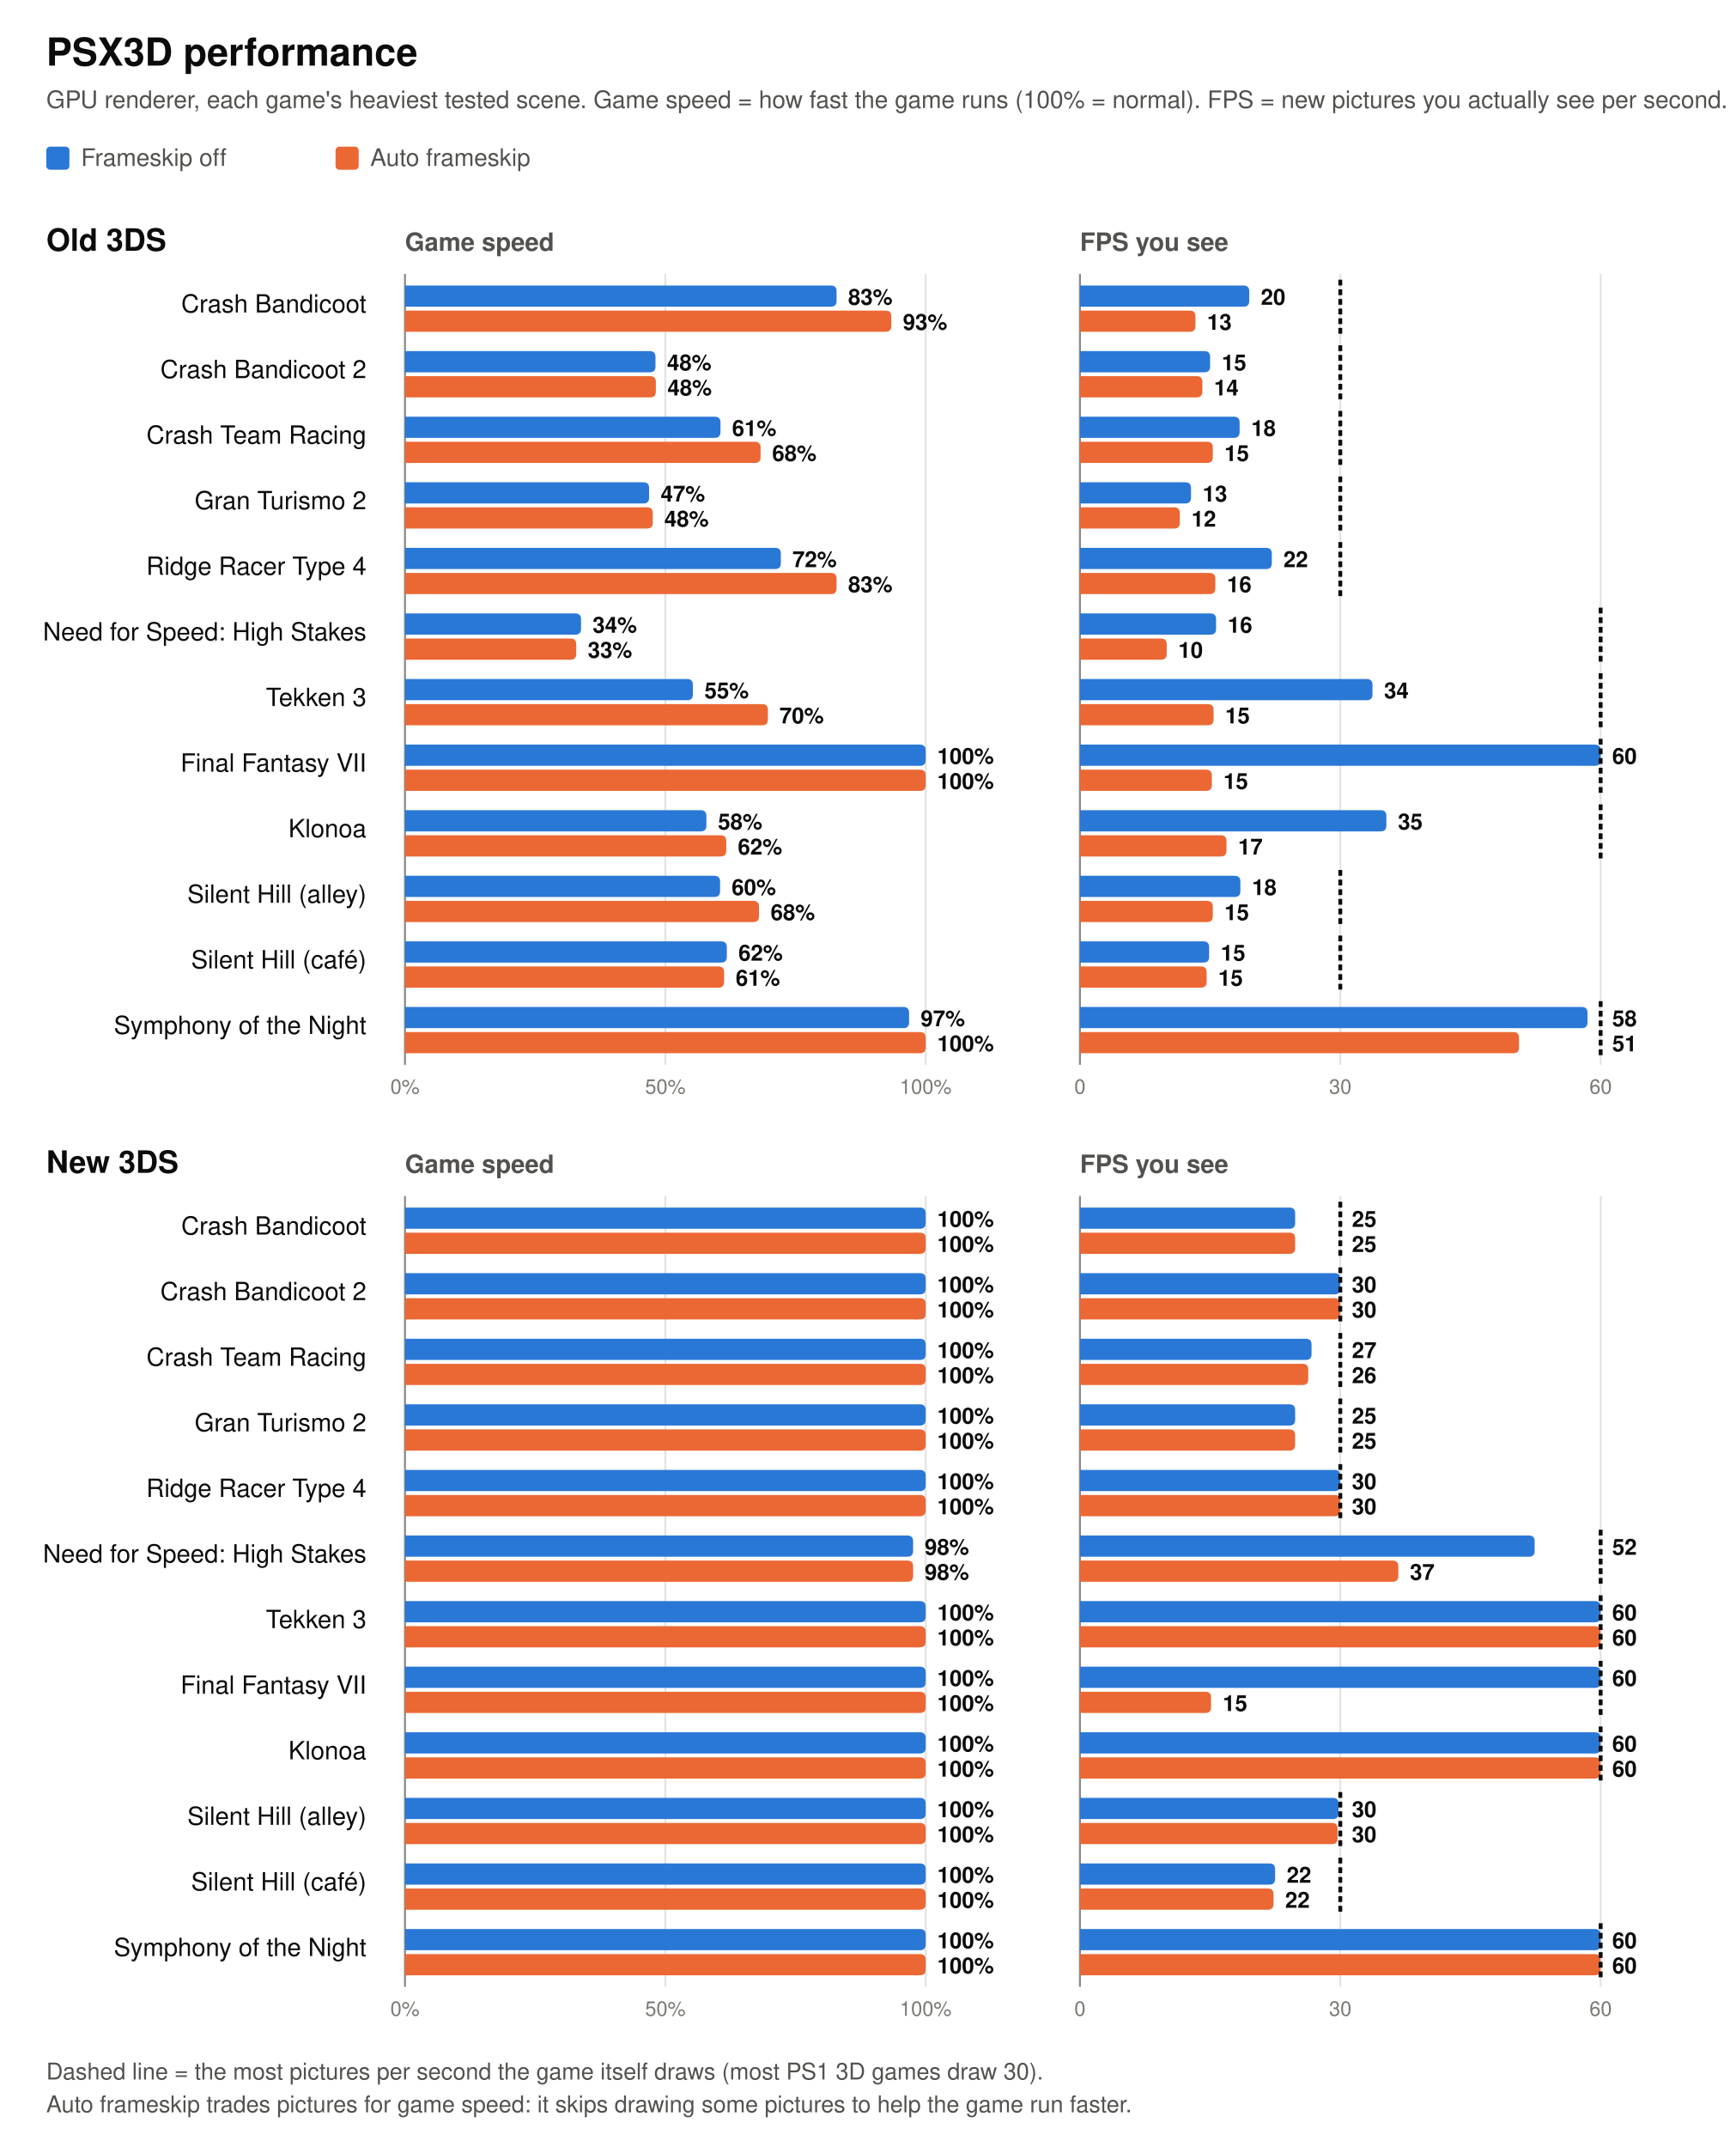
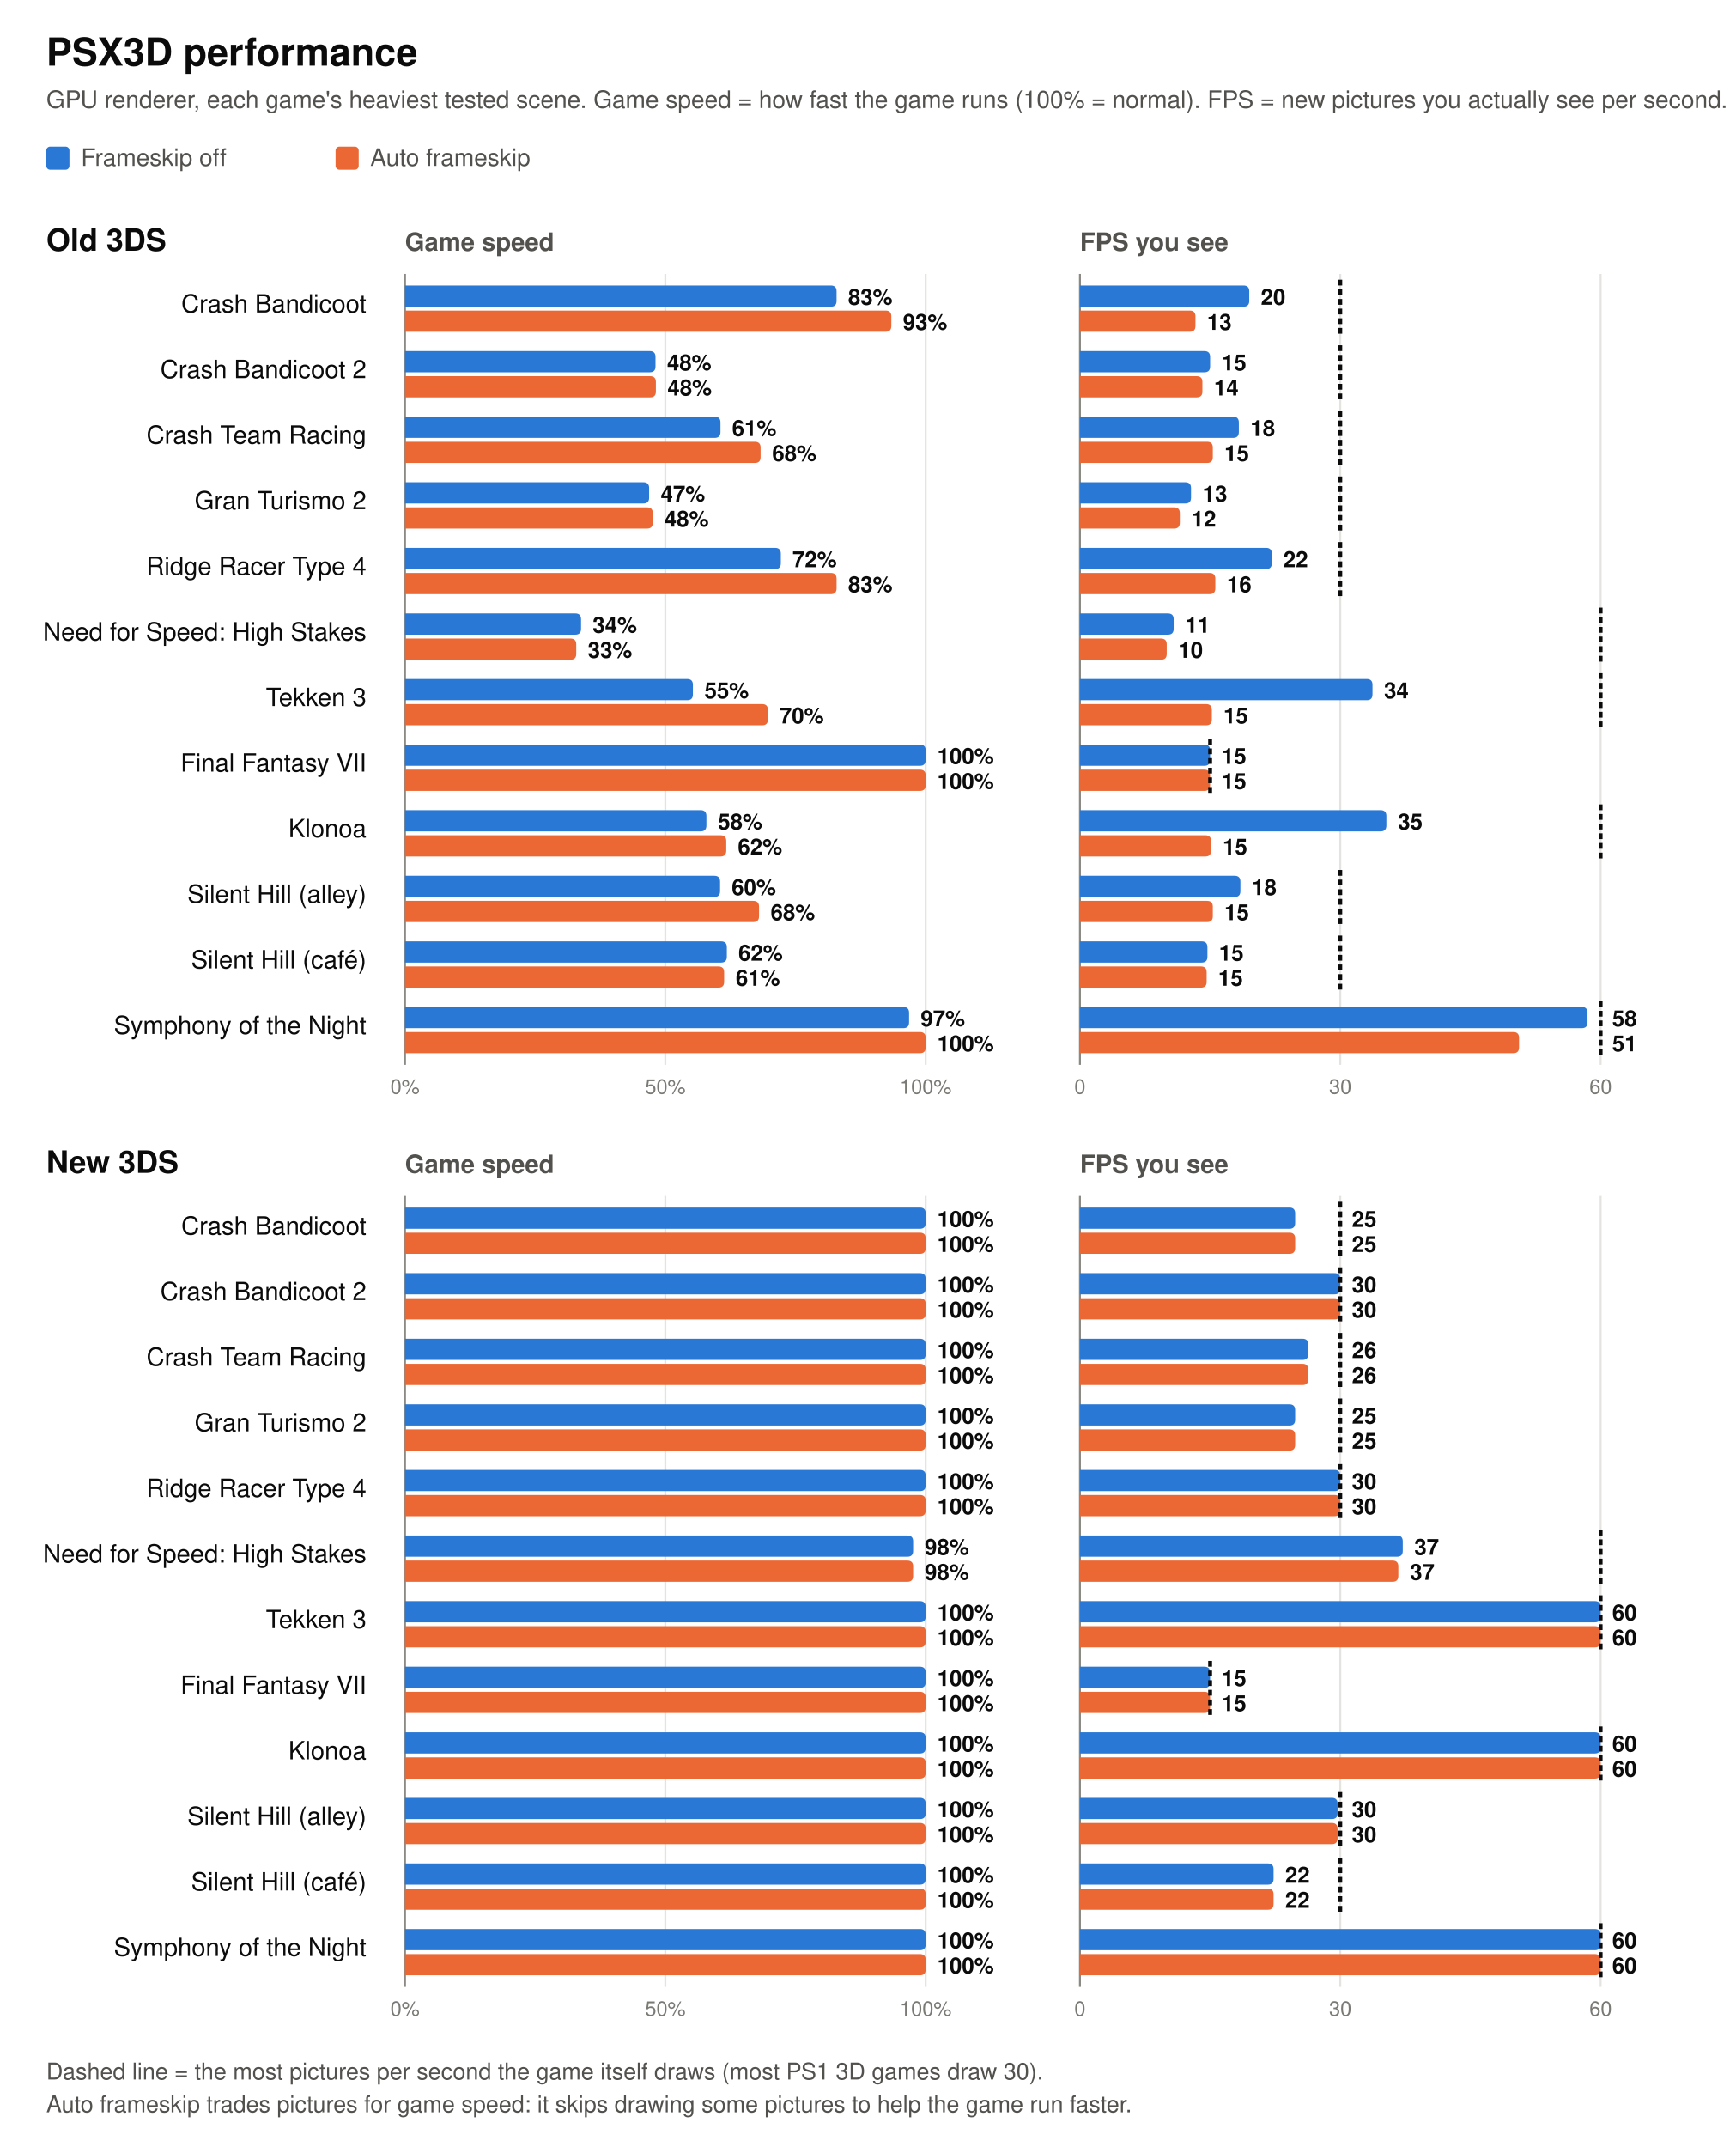
<svg xmlns="http://www.w3.org/2000/svg" width="900" height="1113" viewBox="0 0 900 1113" font-family="-apple-system,BlinkMacSystemFont,'Segoe UI',Helvetica,Arial,sans-serif" role="img" aria-label="PSX3D performance">
  <line x1="830.0" y1="620" x2="830.0" y2="1030" stroke="#e4e3df" />
  <line x1="695.0" y1="620" x2="695.0" y2="1030" stroke="#e4e3df" />
  <line x1="560.0" y1="620" x2="560.0" y2="1030" stroke="#8a8984" />
  <line x1="480.0" y1="620" x2="480.0" y2="1030" stroke="#e4e3df" />
  <line x1="345.0" y1="620" x2="345.0" y2="1030" stroke="#e4e3df" />
  <line x1="210.0" y1="620" x2="210.0" y2="1030" stroke="#8a8984" />
  <line x1="830.0" y1="142" x2="830.0" y2="552" stroke="#e4e3df" />
  <line x1="695.0" y1="142" x2="695.0" y2="552" stroke="#e4e3df" />
  <line x1="560.0" y1="142" x2="560.0" y2="552" stroke="#8a8984" />
  <line x1="480.0" y1="142" x2="480.0" y2="552" stroke="#e4e3df" />
  <line x1="345.0" y1="142" x2="345.0" y2="552" stroke="#e4e3df" />
  <line x1="210.0" y1="142" x2="210.0" y2="552" stroke="#8a8984" />
  <text x="24.0" y="34.0" font-size="20" fill="#0b0b0b" text-anchor="start" font-weight="600">PSX3D performance</text>
  <text x="24.0" y="56.0" font-size="12.5" fill="#52514e" text-anchor="start" font-weight="normal">GPU renderer, each game's heaviest tested scene. Game speed = how fast the game runs (100% = normal). FPS = new pictures you actually see per second.</text>
  <rect x="24" y="76" width="12" height="12" rx="2" fill="#2a78d6" />
  <text x="42.0" y="86.0" font-size="12.5" fill="#52514e" text-anchor="start" font-weight="normal">Frameskip off</text>
  <rect x="174" y="76" width="12" height="12" rx="2" fill="#eb6834" />
  <text x="192.0" y="86.0" font-size="12.5" fill="#52514e" text-anchor="start" font-weight="normal">Auto frameskip</text>
  <text x="24.0" y="130.0" font-size="16" fill="#0b0b0b" text-anchor="start" font-weight="600">Old 3DS</text>
  <text x="210.0" y="130.0" font-size="13" fill="#52514e" text-anchor="start" font-weight="600">Game speed</text>
  <text x="560.0" y="130.0" font-size="13" fill="#52514e" text-anchor="start" font-weight="600">FPS you see</text>
  <text x="190.0" y="162.0" font-size="13" fill="#0b0b0b" text-anchor="end" font-weight="normal">Crash Bandicoot</text>
  <path d="M210.0,148.0 H430.8 Q433.8,148.0 433.8,151.0 V156.0 Q433.8,159.0 430.8,159.0 H210.0 Z" fill="#2a78d6" />
  <text x="439.8" y="158.0" font-size="11.5" fill="#0b0b0b" text-anchor="start" font-weight="600">83%</text>
  <path d="M560.0,148.0 H644.8 Q647.8,148.0 647.8,151.0 V156.0 Q647.8,159.0 644.8,159.0 H560.0 Z" fill="#2a78d6" />
  <text x="653.8" y="158.0" font-size="11.5" fill="#0b0b0b" text-anchor="start" font-weight="600">20</text>
  <path d="M210.0,161.0 H459.2 Q462.2,161.0 462.2,164.0 V169.0 Q462.2,172.0 459.2,172.0 H210.0 Z" fill="#eb6834" />
  <text x="468.2" y="171.0" font-size="11.5" fill="#0b0b0b" text-anchor="start" font-weight="600">93%</text>
  <path d="M560.0,161.0 H616.9 Q619.9,161.0 619.9,164.0 V169.0 Q619.9,172.0 616.9,172.0 H560.0 Z" fill="#eb6834" />
  <text x="625.9" y="171.0" font-size="11.5" fill="#0b0b0b" text-anchor="start" font-weight="600">13</text>
  <line x1="695.0" y1="145" x2="695.0" y2="173" stroke="#0b0b0b" stroke-width="2" stroke-dasharray="3 2" />
  <text x="190.0" y="196.0" font-size="13" fill="#0b0b0b" text-anchor="end" font-weight="normal">Crash Bandicoot 2</text>
  <path d="M210.0,182.0 H336.9 Q339.9,182.0 339.9,185.0 V190.0 Q339.9,193.0 336.9,193.0 H210.0 Z" fill="#2a78d6" />
  <text x="345.9" y="192.0" font-size="11.5" fill="#0b0b0b" text-anchor="start" font-weight="600">48%</text>
  <path d="M560.0,182.0 H624.5 Q627.5,182.0 627.5,185.0 V190.0 Q627.5,193.0 624.5,193.0 H560.0 Z" fill="#2a78d6" />
  <text x="633.5" y="192.0" font-size="11.5" fill="#0b0b0b" text-anchor="start" font-weight="600">15</text>
  <path d="M210.0,195.0 H337.1 Q340.1,195.0 340.1,198.0 V203.0 Q340.1,206.0 337.1,206.0 H210.0 Z" fill="#eb6834" />
  <text x="346.1" y="205.0" font-size="11.5" fill="#0b0b0b" text-anchor="start" font-weight="600">48%</text>
  <path d="M560.0,195.0 H620.5 Q623.5,195.0 623.5,198.0 V203.0 Q623.5,206.0 620.5,206.0 H560.0 Z" fill="#eb6834" />
  <text x="629.5" y="205.0" font-size="11.5" fill="#0b0b0b" text-anchor="start" font-weight="600">14</text>
  <line x1="695.0" y1="179" x2="695.0" y2="207" stroke="#0b0b0b" stroke-width="2" stroke-dasharray="3 2" />
  <text x="190.0" y="230.0" font-size="13" fill="#0b0b0b" text-anchor="end" font-weight="normal">Crash Team Racing</text>
  <path d="M210.0,216.0 H370.6 Q373.6,216.0 373.6,219.0 V224.0 Q373.6,227.0 370.6,227.0 H210.0 Z" fill="#2a78d6" />
  <text x="379.6" y="226.0" font-size="11.5" fill="#0b0b0b" text-anchor="start" font-weight="600">61%</text>
-   <path d="M560.0,216.0 H639.8 Q642.8,216.0 642.8,219.0 V224.0 Q642.8,227.0 639.8,227.0 H560.0 Z" fill="#2a78d6" />
-   <text x="648.8" y="226.0" font-size="11.5" fill="#0b0b0b" text-anchor="start" font-weight="600">18</text>
+   <path d="M560.0,216.0 H639.4 Q642.4,216.0 642.4,219.0 V224.0 Q642.4,227.0 639.4,227.0 H560.0 Z" fill="#2a78d6" />
+   <text x="648.4" y="226.0" font-size="11.5" fill="#0b0b0b" text-anchor="start" font-weight="600">18</text>
  <path d="M210.0,229.0 H391.4 Q394.4,229.0 394.4,232.0 V237.0 Q394.4,240.0 391.4,240.0 H210.0 Z" fill="#eb6834" />
  <text x="400.4" y="239.0" font-size="11.5" fill="#0b0b0b" text-anchor="start" font-weight="600">68%</text>
  <path d="M560.0,229.0 H625.9 Q628.9,229.0 628.9,232.0 V237.0 Q628.9,240.0 625.9,240.0 H560.0 Z" fill="#eb6834" />
  <text x="634.9" y="239.0" font-size="11.5" fill="#0b0b0b" text-anchor="start" font-weight="600">15</text>
  <line x1="695.0" y1="213" x2="695.0" y2="241" stroke="#0b0b0b" stroke-width="2" stroke-dasharray="3 2" />
  <text x="190.0" y="264.0" font-size="13" fill="#0b0b0b" text-anchor="end" font-weight="normal">Gran Turismo 2</text>
  <path d="M210.0,250.0 H333.6 Q336.6,250.0 336.6,253.0 V258.0 Q336.6,261.0 333.6,261.0 H210.0 Z" fill="#2a78d6" />
  <text x="342.6" y="260.0" font-size="11.5" fill="#0b0b0b" text-anchor="start" font-weight="600">47%</text>
  <path d="M560.0,250.0 H614.6 Q617.6,250.0 617.6,253.0 V258.0 Q617.6,261.0 614.6,261.0 H560.0 Z" fill="#2a78d6" />
  <text x="623.6" y="260.0" font-size="11.5" fill="#0b0b0b" text-anchor="start" font-weight="600">13</text>
  <path d="M210.0,263.0 H335.5 Q338.5,263.0 338.5,266.0 V271.0 Q338.5,274.0 335.5,274.0 H210.0 Z" fill="#eb6834" />
  <text x="344.5" y="273.0" font-size="11.5" fill="#0b0b0b" text-anchor="start" font-weight="600">48%</text>
  <path d="M560.0,263.0 H608.8 Q611.8,263.0 611.8,266.0 V271.0 Q611.8,274.0 608.8,274.0 H560.0 Z" fill="#eb6834" />
  <text x="617.8" y="273.0" font-size="11.5" fill="#0b0b0b" text-anchor="start" font-weight="600">12</text>
  <line x1="695.0" y1="247" x2="695.0" y2="275" stroke="#0b0b0b" stroke-width="2" stroke-dasharray="3 2" />
  <text x="190.0" y="298.0" font-size="13" fill="#0b0b0b" text-anchor="end" font-weight="normal">Ridge Racer Type 4</text>
  <path d="M210.0,284.0 H401.9 Q404.9,284.0 404.9,287.0 V292.0 Q404.9,295.0 401.9,295.0 H210.0 Z" fill="#2a78d6" />
  <text x="410.9" y="294.0" font-size="11.5" fill="#0b0b0b" text-anchor="start" font-weight="600">72%</text>
  <path d="M560.0,284.0 H656.5 Q659.5,284.0 659.5,287.0 V292.0 Q659.5,295.0 656.5,295.0 H560.0 Z" fill="#2a78d6" />
  <text x="665.5" y="294.0" font-size="11.5" fill="#0b0b0b" text-anchor="start" font-weight="600">22</text>
  <path d="M210.0,297.0 H430.8 Q433.8,297.0 433.8,300.0 V305.0 Q433.8,308.0 430.8,308.0 H210.0 Z" fill="#eb6834" />
  <text x="439.8" y="307.0" font-size="11.5" fill="#0b0b0b" text-anchor="start" font-weight="600">83%</text>
  <path d="M560.0,297.0 H627.2 Q630.2,297.0 630.2,300.0 V305.0 Q630.2,308.0 627.2,308.0 H560.0 Z" fill="#eb6834" />
  <text x="636.2" y="307.0" font-size="11.5" fill="#0b0b0b" text-anchor="start" font-weight="600">16</text>
  <line x1="695.0" y1="281" x2="695.0" y2="309" stroke="#0b0b0b" stroke-width="2" stroke-dasharray="3 2" />
  <text x="190.0" y="332.0" font-size="13" fill="#0b0b0b" text-anchor="end" font-weight="normal">Need for Speed: High Stakes</text>
  <path d="M210.0,318.0 H298.3 Q301.3,318.0 301.3,321.0 V326.0 Q301.3,329.0 298.3,329.0 H210.0 Z" fill="#2a78d6" />
  <text x="307.3" y="328.0" font-size="11.5" fill="#0b0b0b" text-anchor="start" font-weight="600">34%</text>
-   <path d="M560.0,318.0 H627.6 Q630.6,318.0 630.6,321.0 V326.0 Q630.6,329.0 627.6,329.0 H560.0 Z" fill="#2a78d6" />
-   <text x="636.6" y="328.0" font-size="11.5" fill="#0b0b0b" text-anchor="start" font-weight="600">16</text>
+   <path d="M560.0,318.0 H605.6 Q608.6,318.0 608.6,321.0 V326.0 Q608.6,329.0 605.6,329.0 H560.0 Z" fill="#2a78d6" />
+   <text x="614.6" y="328.0" font-size="11.5" fill="#0b0b0b" text-anchor="start" font-weight="600">11</text>
  <path d="M210.0,331.0 H295.8 Q298.8,331.0 298.8,334.0 V339.0 Q298.8,342.0 295.8,342.0 H210.0 Z" fill="#eb6834" />
  <text x="304.8" y="341.0" font-size="11.5" fill="#0b0b0b" text-anchor="start" font-weight="600">33%</text>
  <path d="M560.0,331.0 H602.0 Q605.0,331.0 605.0,334.0 V339.0 Q605.0,342.0 602.0,342.0 H560.0 Z" fill="#eb6834" />
  <text x="611.0" y="341.0" font-size="11.5" fill="#0b0b0b" text-anchor="start" font-weight="600">10</text>
  <line x1="830.0" y1="315" x2="830.0" y2="343" stroke="#0b0b0b" stroke-width="2" stroke-dasharray="3 2" />
  <text x="190.0" y="366.0" font-size="13" fill="#0b0b0b" text-anchor="end" font-weight="normal">Tekken 3</text>
  <path d="M210.0,352.0 H356.3 Q359.3,352.0 359.3,355.0 V360.0 Q359.3,363.0 356.3,363.0 H210.0 Z" fill="#2a78d6" />
  <text x="365.3" y="362.0" font-size="11.5" fill="#0b0b0b" text-anchor="start" font-weight="600">55%</text>
  <path d="M560.0,352.0 H708.7 Q711.7,352.0 711.7,355.0 V360.0 Q711.7,363.0 708.7,363.0 H560.0 Z" fill="#2a78d6" />
  <text x="717.7" y="362.0" font-size="11.5" fill="#0b0b0b" text-anchor="start" font-weight="600">34</text>
  <path d="M210.0,365.0 H395.2 Q398.2,365.0 398.2,368.0 V373.0 Q398.2,376.0 395.2,376.0 H210.0 Z" fill="#eb6834" />
  <text x="404.2" y="375.0" font-size="11.5" fill="#0b0b0b" text-anchor="start" font-weight="600">70%</text>
-   <path d="M560.0,365.0 H626.3 Q629.3,365.0 629.3,368.0 V373.0 Q629.3,376.0 626.3,376.0 H560.0 Z" fill="#eb6834" />
-   <text x="635.3" y="375.0" font-size="11.5" fill="#0b0b0b" text-anchor="start" font-weight="600">15</text>
+   <path d="M560.0,365.0 H625.4 Q628.4,365.0 628.4,368.0 V373.0 Q628.4,376.0 625.4,376.0 H560.0 Z" fill="#eb6834" />
+   <text x="634.4" y="375.0" font-size="11.5" fill="#0b0b0b" text-anchor="start" font-weight="600">15</text>
  <line x1="830.0" y1="349" x2="830.0" y2="377" stroke="#0b0b0b" stroke-width="2" stroke-dasharray="3 2" />
  <text x="190.0" y="400.0" font-size="13" fill="#0b0b0b" text-anchor="end" font-weight="normal">Final Fantasy VII</text>
  <path d="M210.0,386.0 H477.0 Q480.0,386.0 480.0,389.0 V394.0 Q480.0,397.0 477.0,397.0 H210.0 Z" fill="#2a78d6" />
  <text x="486.0" y="396.0" font-size="11.5" fill="#0b0b0b" text-anchor="start" font-weight="600">100%</text>
-   <path d="M560.0,386.0 H827.0 Q830.0,386.0 830.0,389.0 V394.0 Q830.0,397.0 827.0,397.0 H560.0 Z" fill="#2a78d6" />
-   <text x="836.0" y="396.0" font-size="11.5" fill="#0b0b0b" text-anchor="start" font-weight="600">60</text>
+   <path d="M560.0,386.0 H624.5 Q627.5,386.0 627.5,389.0 V394.0 Q627.5,397.0 624.5,397.0 H560.0 Z" fill="#2a78d6" />
+   <text x="633.5" y="396.0" font-size="11.5" fill="#0b0b0b" text-anchor="start" font-weight="600">15</text>
  <path d="M210.0,399.0 H477.0 Q480.0,399.0 480.0,402.0 V407.0 Q480.0,410.0 477.0,410.0 H210.0 Z" fill="#eb6834" />
  <text x="486.0" y="409.0" font-size="11.5" fill="#0b0b0b" text-anchor="start" font-weight="600">100%</text>
-   <path d="M560.0,399.0 H625.4 Q628.4,399.0 628.4,402.0 V407.0 Q628.4,410.0 625.4,410.0 H560.0 Z" fill="#eb6834" />
-   <text x="634.4" y="409.0" font-size="11.5" fill="#0b0b0b" text-anchor="start" font-weight="600">15</text>
-   <line x1="830.0" y1="383" x2="830.0" y2="411" stroke="#0b0b0b" stroke-width="2" stroke-dasharray="3 2" />
+   <path d="M560.0,399.0 H624.5 Q627.5,399.0 627.5,402.0 V407.0 Q627.5,410.0 624.5,410.0 H560.0 Z" fill="#eb6834" />
+   <text x="633.5" y="409.0" font-size="11.5" fill="#0b0b0b" text-anchor="start" font-weight="600">15</text>
+   <line x1="627.5" y1="383" x2="627.5" y2="411" stroke="#0b0b0b" stroke-width="2" stroke-dasharray="3 2" />
  <text x="190.0" y="434.0" font-size="13" fill="#0b0b0b" text-anchor="end" font-weight="normal">Klonoa</text>
  <path d="M210.0,420.0 H363.3 Q366.3,420.0 366.3,423.0 V428.0 Q366.3,431.0 363.3,431.0 H210.0 Z" fill="#2a78d6" />
  <text x="372.3" y="430.0" font-size="11.5" fill="#0b0b0b" text-anchor="start" font-weight="600">58%</text>
  <path d="M560.0,420.0 H715.9 Q718.9,420.0 718.9,423.0 V428.0 Q718.9,431.0 715.9,431.0 H560.0 Z" fill="#2a78d6" />
  <text x="724.9" y="430.0" font-size="11.5" fill="#0b0b0b" text-anchor="start" font-weight="600">35</text>
  <path d="M210.0,433.0 H373.6 Q376.6,433.0 376.6,436.0 V441.0 Q376.6,444.0 373.6,444.0 H210.0 Z" fill="#eb6834" />
  <text x="382.6" y="443.0" font-size="11.5" fill="#0b0b0b" text-anchor="start" font-weight="600">62%</text>
-   <path d="M560.0,433.0 H633.0 Q636.0,433.0 636.0,436.0 V441.0 Q636.0,444.0 633.0,444.0 H560.0 Z" fill="#eb6834" />
-   <text x="642.0" y="443.0" font-size="11.5" fill="#0b0b0b" text-anchor="start" font-weight="600">17</text>
+   <path d="M560.0,433.0 H625.0 Q628.0,433.0 628.0,436.0 V441.0 Q628.0,444.0 625.0,444.0 H560.0 Z" fill="#eb6834" />
+   <text x="634.0" y="443.0" font-size="11.5" fill="#0b0b0b" text-anchor="start" font-weight="600">15</text>
  <line x1="830.0" y1="417" x2="830.0" y2="445" stroke="#0b0b0b" stroke-width="2" stroke-dasharray="3 2" />
  <text x="190.0" y="468.0" font-size="13" fill="#0b0b0b" text-anchor="end" font-weight="normal">Silent Hill (alley)</text>
  <path d="M210.0,454.0 H370.4 Q373.4,454.0 373.4,457.0 V462.0 Q373.4,465.0 370.4,465.0 H210.0 Z" fill="#2a78d6" />
  <text x="379.4" y="464.0" font-size="11.5" fill="#0b0b0b" text-anchor="start" font-weight="600">60%</text>
  <path d="M560.0,454.0 H640.2 Q643.2,454.0 643.2,457.0 V462.0 Q643.2,465.0 640.2,465.0 H560.0 Z" fill="#2a78d6" />
  <text x="649.2" y="464.0" font-size="11.5" fill="#0b0b0b" text-anchor="start" font-weight="600">18</text>
  <path d="M210.0,467.0 H390.6 Q393.6,467.0 393.6,470.0 V475.0 Q393.6,478.0 390.6,478.0 H210.0 Z" fill="#eb6834" />
  <text x="399.6" y="477.0" font-size="11.5" fill="#0b0b0b" text-anchor="start" font-weight="600">68%</text>
  <path d="M560.0,467.0 H625.9 Q628.9,467.0 628.9,470.0 V475.0 Q628.9,478.0 625.9,478.0 H560.0 Z" fill="#eb6834" />
  <text x="634.9" y="477.0" font-size="11.5" fill="#0b0b0b" text-anchor="start" font-weight="600">15</text>
  <line x1="695.0" y1="451" x2="695.0" y2="479" stroke="#0b0b0b" stroke-width="2" stroke-dasharray="3 2" />
  <text x="190.0" y="502.0" font-size="13" fill="#0b0b0b" text-anchor="end" font-weight="normal">Silent Hill (café)</text>
  <path d="M210.0,488.0 H373.9 Q376.9,488.0 376.9,491.0 V496.0 Q376.9,499.0 373.9,499.0 H210.0 Z" fill="#2a78d6" />
  <text x="382.9" y="498.0" font-size="11.5" fill="#0b0b0b" text-anchor="start" font-weight="600">62%</text>
-   <path d="M560.0,488.0 H624.0 Q627.0,488.0 627.0,491.0 V496.0 Q627.0,499.0 624.0,499.0 H560.0 Z" fill="#2a78d6" />
-   <text x="633.0" y="498.0" font-size="11.5" fill="#0b0b0b" text-anchor="start" font-weight="600">15</text>
+   <path d="M560.0,488.0 H623.1 Q626.1,488.0 626.1,491.0 V496.0 Q626.1,499.0 623.1,499.0 H560.0 Z" fill="#2a78d6" />
+   <text x="632.1" y="498.0" font-size="11.5" fill="#0b0b0b" text-anchor="start" font-weight="600">15</text>
  <path d="M210.0,501.0 H372.5 Q375.5,501.0 375.5,504.0 V509.0 Q375.5,512.0 372.5,512.0 H210.0 Z" fill="#eb6834" />
  <text x="381.5" y="511.0" font-size="11.5" fill="#0b0b0b" text-anchor="start" font-weight="600">61%</text>
  <path d="M560.0,501.0 H622.7 Q625.7,501.0 625.7,504.0 V509.0 Q625.7,512.0 622.7,512.0 H560.0 Z" fill="#eb6834" />
  <text x="631.7" y="511.0" font-size="11.5" fill="#0b0b0b" text-anchor="start" font-weight="600">15</text>
  <line x1="695.0" y1="485" x2="695.0" y2="513" stroke="#0b0b0b" stroke-width="2" stroke-dasharray="3 2" />
  <text x="190.0" y="536.0" font-size="13" fill="#0b0b0b" text-anchor="end" font-weight="normal">Symphony of the Night</text>
  <path d="M210.0,522.0 H468.4 Q471.4,522.0 471.4,525.0 V530.0 Q471.4,533.0 468.4,533.0 H210.0 Z" fill="#2a78d6" />
  <text x="477.4" y="532.0" font-size="11.5" fill="#0b0b0b" text-anchor="start" font-weight="600">97%</text>
  <path d="M560.0,522.0 H820.2 Q823.2,522.0 823.2,525.0 V530.0 Q823.2,533.0 820.2,533.0 H560.0 Z" fill="#2a78d6" />
  <text x="836.0" y="532.0" font-size="11.5" fill="#0b0b0b" text-anchor="start" font-weight="600">58</text>
  <path d="M210.0,535.0 H477.0 Q480.0,535.0 480.0,538.0 V543.0 Q480.0,546.0 477.0,546.0 H210.0 Z" fill="#eb6834" />
  <text x="486.0" y="545.0" font-size="11.5" fill="#0b0b0b" text-anchor="start" font-weight="600">100%</text>
  <path d="M560.0,535.0 H784.7 Q787.7,535.0 787.7,538.0 V543.0 Q787.7,546.0 784.7,546.0 H560.0 Z" fill="#eb6834" />
  <text x="836.0" y="545.0" font-size="11.5" fill="#0b0b0b" text-anchor="start" font-weight="600">51</text>
  <line x1="830.0" y1="519" x2="830.0" y2="547" stroke="#0b0b0b" stroke-width="2" stroke-dasharray="3 2" />
  <text x="210.0" y="567.0" font-size="10.5" fill="#7a7974" text-anchor="middle" font-weight="normal">0%</text>
  <text x="345.0" y="567.0" font-size="10.5" fill="#7a7974" text-anchor="middle" font-weight="normal">50%</text>
  <text x="480.0" y="567.0" font-size="10.5" fill="#7a7974" text-anchor="middle" font-weight="normal">100%</text>
  <text x="560.0" y="567.0" font-size="10.5" fill="#7a7974" text-anchor="middle" font-weight="normal">0</text>
  <text x="695.0" y="567.0" font-size="10.5" fill="#7a7974" text-anchor="middle" font-weight="normal">30</text>
  <text x="830.0" y="567.0" font-size="10.5" fill="#7a7974" text-anchor="middle" font-weight="normal">60</text>
  <text x="24.0" y="608.0" font-size="16" fill="#0b0b0b" text-anchor="start" font-weight="600">New 3DS</text>
  <text x="210.0" y="608.0" font-size="13" fill="#52514e" text-anchor="start" font-weight="600">Game speed</text>
  <text x="560.0" y="608.0" font-size="13" fill="#52514e" text-anchor="start" font-weight="600">FPS you see</text>
  <text x="190.0" y="640.0" font-size="13" fill="#0b0b0b" text-anchor="end" font-weight="normal">Crash Bandicoot</text>
  <path d="M210.0,626.0 H477.0 Q480.0,626.0 480.0,629.0 V634.0 Q480.0,637.0 477.0,637.0 H210.0 Z" fill="#2a78d6" />
  <text x="486.0" y="636.0" font-size="11.5" fill="#0b0b0b" text-anchor="start" font-weight="600">100%</text>
  <path d="M560.0,626.0 H668.6 Q671.6,626.0 671.6,629.0 V634.0 Q671.6,637.0 668.6,637.0 H560.0 Z" fill="#2a78d6" />
  <text x="701.0" y="636.0" font-size="11.5" fill="#0b0b0b" text-anchor="start" font-weight="600">25</text>
  <path d="M210.0,639.0 H477.0 Q480.0,639.0 480.0,642.0 V647.0 Q480.0,650.0 477.0,650.0 H210.0 Z" fill="#eb6834" />
  <text x="486.0" y="649.0" font-size="11.5" fill="#0b0b0b" text-anchor="start" font-weight="600">100%</text>
  <path d="M560.0,639.0 H668.6 Q671.6,639.0 671.6,642.0 V647.0 Q671.6,650.0 668.6,650.0 H560.0 Z" fill="#eb6834" />
  <text x="701.0" y="649.0" font-size="11.5" fill="#0b0b0b" text-anchor="start" font-weight="600">25</text>
  <line x1="695.0" y1="623" x2="695.0" y2="651" stroke="#0b0b0b" stroke-width="2" stroke-dasharray="3 2" />
  <text x="190.0" y="674.0" font-size="13" fill="#0b0b0b" text-anchor="end" font-weight="normal">Crash Bandicoot 2</text>
  <path d="M210.0,660.0 H477.0 Q480.0,660.0 480.0,663.0 V668.0 Q480.0,671.0 477.0,671.0 H210.0 Z" fill="#2a78d6" />
  <text x="486.0" y="670.0" font-size="11.5" fill="#0b0b0b" text-anchor="start" font-weight="600">100%</text>
  <path d="M560.0,660.0 H692.0 Q695.0,660.0 695.0,663.0 V668.0 Q695.0,671.0 692.0,671.0 H560.0 Z" fill="#2a78d6" />
  <text x="701.0" y="670.0" font-size="11.5" fill="#0b0b0b" text-anchor="start" font-weight="600">30</text>
  <path d="M210.0,673.0 H477.0 Q480.0,673.0 480.0,676.0 V681.0 Q480.0,684.0 477.0,684.0 H210.0 Z" fill="#eb6834" />
  <text x="486.0" y="683.0" font-size="11.5" fill="#0b0b0b" text-anchor="start" font-weight="600">100%</text>
  <path d="M560.0,673.0 H692.0 Q695.0,673.0 695.0,676.0 V681.0 Q695.0,684.0 692.0,684.0 H560.0 Z" fill="#eb6834" />
  <text x="701.0" y="683.0" font-size="11.5" fill="#0b0b0b" text-anchor="start" font-weight="600">30</text>
  <line x1="695.0" y1="657" x2="695.0" y2="685" stroke="#0b0b0b" stroke-width="2" stroke-dasharray="3 2" />
  <text x="190.0" y="708.0" font-size="13" fill="#0b0b0b" text-anchor="end" font-weight="normal">Crash Team Racing</text>
  <path d="M210.0,694.0 H477.0 Q480.0,694.0 480.0,697.0 V702.0 Q480.0,705.0 477.0,705.0 H210.0 Z" fill="#2a78d6" />
  <text x="486.0" y="704.0" font-size="11.5" fill="#0b0b0b" text-anchor="start" font-weight="600">100%</text>
-   <path d="M560.0,694.0 H677.1 Q680.1,694.0 680.1,697.0 V702.0 Q680.1,705.0 677.1,705.0 H560.0 Z" fill="#2a78d6" />
-   <text x="701.0" y="704.0" font-size="11.5" fill="#0b0b0b" text-anchor="start" font-weight="600">27</text>
+   <path d="M560.0,694.0 H675.4 Q678.4,694.0 678.4,697.0 V702.0 Q678.4,705.0 675.4,705.0 H560.0 Z" fill="#2a78d6" />
+   <text x="701.0" y="704.0" font-size="11.5" fill="#0b0b0b" text-anchor="start" font-weight="600">26</text>
  <path d="M210.0,707.0 H477.0 Q480.0,707.0 480.0,710.0 V715.0 Q480.0,718.0 477.0,718.0 H210.0 Z" fill="#eb6834" />
  <text x="486.0" y="717.0" font-size="11.5" fill="#0b0b0b" text-anchor="start" font-weight="600">100%</text>
  <path d="M560.0,707.0 H675.4 Q678.4,707.0 678.4,710.0 V715.0 Q678.4,718.0 675.4,718.0 H560.0 Z" fill="#eb6834" />
  <text x="701.0" y="717.0" font-size="11.5" fill="#0b0b0b" text-anchor="start" font-weight="600">26</text>
  <line x1="695.0" y1="691" x2="695.0" y2="719" stroke="#0b0b0b" stroke-width="2" stroke-dasharray="3 2" />
  <text x="190.0" y="742.0" font-size="13" fill="#0b0b0b" text-anchor="end" font-weight="normal">Gran Turismo 2</text>
  <path d="M210.0,728.0 H477.0 Q480.0,728.0 480.0,731.0 V736.0 Q480.0,739.0 477.0,739.0 H210.0 Z" fill="#2a78d6" />
  <text x="486.0" y="738.0" font-size="11.5" fill="#0b0b0b" text-anchor="start" font-weight="600">100%</text>
  <path d="M560.0,728.0 H668.6 Q671.6,728.0 671.6,731.0 V736.0 Q671.6,739.0 668.6,739.0 H560.0 Z" fill="#2a78d6" />
  <text x="701.0" y="738.0" font-size="11.5" fill="#0b0b0b" text-anchor="start" font-weight="600">25</text>
  <path d="M210.0,741.0 H477.0 Q480.0,741.0 480.0,744.0 V749.0 Q480.0,752.0 477.0,752.0 H210.0 Z" fill="#eb6834" />
  <text x="486.0" y="751.0" font-size="11.5" fill="#0b0b0b" text-anchor="start" font-weight="600">100%</text>
  <path d="M560.0,741.0 H668.6 Q671.6,741.0 671.6,744.0 V749.0 Q671.6,752.0 668.6,752.0 H560.0 Z" fill="#eb6834" />
  <text x="701.0" y="751.0" font-size="11.5" fill="#0b0b0b" text-anchor="start" font-weight="600">25</text>
  <line x1="695.0" y1="725" x2="695.0" y2="753" stroke="#0b0b0b" stroke-width="2" stroke-dasharray="3 2" />
  <text x="190.0" y="776.0" font-size="13" fill="#0b0b0b" text-anchor="end" font-weight="normal">Ridge Racer Type 4</text>
  <path d="M210.0,762.0 H477.0 Q480.0,762.0 480.0,765.0 V770.0 Q480.0,773.0 477.0,773.0 H210.0 Z" fill="#2a78d6" />
  <text x="486.0" y="772.0" font-size="11.5" fill="#0b0b0b" text-anchor="start" font-weight="600">100%</text>
  <path d="M560.0,762.0 H692.0 Q695.0,762.0 695.0,765.0 V770.0 Q695.0,773.0 692.0,773.0 H560.0 Z" fill="#2a78d6" />
  <text x="701.0" y="772.0" font-size="11.5" fill="#0b0b0b" text-anchor="start" font-weight="600">30</text>
  <path d="M210.0,775.0 H477.0 Q480.0,775.0 480.0,778.0 V783.0 Q480.0,786.0 477.0,786.0 H210.0 Z" fill="#eb6834" />
  <text x="486.0" y="785.0" font-size="11.5" fill="#0b0b0b" text-anchor="start" font-weight="600">100%</text>
  <path d="M560.0,775.0 H692.0 Q695.0,775.0 695.0,778.0 V783.0 Q695.0,786.0 692.0,786.0 H560.0 Z" fill="#eb6834" />
  <text x="701.0" y="785.0" font-size="11.5" fill="#0b0b0b" text-anchor="start" font-weight="600">30</text>
  <line x1="695.0" y1="759" x2="695.0" y2="787" stroke="#0b0b0b" stroke-width="2" stroke-dasharray="3 2" />
  <text x="190.0" y="810.0" font-size="13" fill="#0b0b0b" text-anchor="end" font-weight="normal">Need for Speed: High Stakes</text>
  <path d="M210.0,796.0 H470.5 Q473.5,796.0 473.5,799.0 V804.0 Q473.5,807.0 470.5,807.0 H210.0 Z" fill="#2a78d6" />
  <text x="479.5" y="806.0" font-size="11.5" fill="#0b0b0b" text-anchor="start" font-weight="600">98%</text>
-   <path d="M560.0,796.0 H792.8 Q795.8,796.0 795.8,799.0 V804.0 Q795.8,807.0 792.8,807.0 H560.0 Z" fill="#2a78d6" />
-   <text x="836.0" y="806.0" font-size="11.5" fill="#0b0b0b" text-anchor="start" font-weight="600">52</text>
+   <path d="M560.0,796.0 H724.4 Q727.4,796.0 727.4,799.0 V804.0 Q727.4,807.0 724.4,807.0 H560.0 Z" fill="#2a78d6" />
+   <text x="733.4" y="806.0" font-size="11.5" fill="#0b0b0b" text-anchor="start" font-weight="600">37</text>
  <path d="M210.0,809.0 H470.5 Q473.5,809.0 473.5,812.0 V817.0 Q473.5,820.0 470.5,820.0 H210.0 Z" fill="#eb6834" />
  <text x="479.5" y="819.0" font-size="11.5" fill="#0b0b0b" text-anchor="start" font-weight="600">98%</text>
  <path d="M560.0,809.0 H722.1 Q725.1,809.0 725.1,812.0 V817.0 Q725.1,820.0 722.1,820.0 H560.0 Z" fill="#eb6834" />
  <text x="731.1" y="819.0" font-size="11.5" fill="#0b0b0b" text-anchor="start" font-weight="600">37</text>
  <line x1="830.0" y1="793" x2="830.0" y2="821" stroke="#0b0b0b" stroke-width="2" stroke-dasharray="3 2" />
  <text x="190.0" y="844.0" font-size="13" fill="#0b0b0b" text-anchor="end" font-weight="normal">Tekken 3</text>
  <path d="M210.0,830.0 H477.0 Q480.0,830.0 480.0,833.0 V838.0 Q480.0,841.0 477.0,841.0 H210.0 Z" fill="#2a78d6" />
  <text x="486.0" y="840.0" font-size="11.5" fill="#0b0b0b" text-anchor="start" font-weight="600">100%</text>
  <path d="M560.0,830.0 H827.0 Q830.0,830.0 830.0,833.0 V838.0 Q830.0,841.0 827.0,841.0 H560.0 Z" fill="#2a78d6" />
  <text x="836.0" y="840.0" font-size="11.5" fill="#0b0b0b" text-anchor="start" font-weight="600">60</text>
  <path d="M210.0,843.0 H477.0 Q480.0,843.0 480.0,846.0 V851.0 Q480.0,854.0 477.0,854.0 H210.0 Z" fill="#eb6834" />
  <text x="486.0" y="853.0" font-size="11.5" fill="#0b0b0b" text-anchor="start" font-weight="600">100%</text>
  <path d="M560.0,843.0 H827.0 Q830.0,843.0 830.0,846.0 V851.0 Q830.0,854.0 827.0,854.0 H560.0 Z" fill="#eb6834" />
  <text x="836.0" y="853.0" font-size="11.5" fill="#0b0b0b" text-anchor="start" font-weight="600">60</text>
  <line x1="830.0" y1="827" x2="830.0" y2="855" stroke="#0b0b0b" stroke-width="2" stroke-dasharray="3 2" />
  <text x="190.0" y="878.0" font-size="13" fill="#0b0b0b" text-anchor="end" font-weight="normal">Final Fantasy VII</text>
  <path d="M210.0,864.0 H477.0 Q480.0,864.0 480.0,867.0 V872.0 Q480.0,875.0 477.0,875.0 H210.0 Z" fill="#2a78d6" />
  <text x="486.0" y="874.0" font-size="11.5" fill="#0b0b0b" text-anchor="start" font-weight="600">100%</text>
-   <path d="M560.0,864.0 H827.0 Q830.0,864.0 830.0,867.0 V872.0 Q830.0,875.0 827.0,875.0 H560.0 Z" fill="#2a78d6" />
-   <text x="836.0" y="874.0" font-size="11.5" fill="#0b0b0b" text-anchor="start" font-weight="600">60</text>
+   <path d="M560.0,864.0 H624.5 Q627.5,864.0 627.5,867.0 V872.0 Q627.5,875.0 624.5,875.0 H560.0 Z" fill="#2a78d6" />
+   <text x="633.5" y="874.0" font-size="11.5" fill="#0b0b0b" text-anchor="start" font-weight="600">15</text>
  <path d="M210.0,877.0 H477.0 Q480.0,877.0 480.0,880.0 V885.0 Q480.0,888.0 477.0,888.0 H210.0 Z" fill="#eb6834" />
  <text x="486.0" y="887.0" font-size="11.5" fill="#0b0b0b" text-anchor="start" font-weight="600">100%</text>
-   <path d="M560.0,877.0 H625.0 Q628.0,877.0 628.0,880.0 V885.0 Q628.0,888.0 625.0,888.0 H560.0 Z" fill="#eb6834" />
-   <text x="634.0" y="887.0" font-size="11.5" fill="#0b0b0b" text-anchor="start" font-weight="600">15</text>
-   <line x1="830.0" y1="861" x2="830.0" y2="889" stroke="#0b0b0b" stroke-width="2" stroke-dasharray="3 2" />
+   <path d="M560.0,877.0 H624.5 Q627.5,877.0 627.5,880.0 V885.0 Q627.5,888.0 624.5,888.0 H560.0 Z" fill="#eb6834" />
+   <text x="633.5" y="887.0" font-size="11.5" fill="#0b0b0b" text-anchor="start" font-weight="600">15</text>
+   <line x1="627.5" y1="861" x2="627.5" y2="889" stroke="#0b0b0b" stroke-width="2" stroke-dasharray="3 2" />
  <text x="190.0" y="912.0" font-size="13" fill="#0b0b0b" text-anchor="end" font-weight="normal">Klonoa</text>
  <path d="M210.0,898.0 H477.0 Q480.0,898.0 480.0,901.0 V906.0 Q480.0,909.0 477.0,909.0 H210.0 Z" fill="#2a78d6" />
  <text x="486.0" y="908.0" font-size="11.5" fill="#0b0b0b" text-anchor="start" font-weight="600">100%</text>
  <path d="M560.0,898.0 H827.0 Q830.0,898.0 830.0,901.0 V906.0 Q830.0,909.0 827.0,909.0 H560.0 Z" fill="#2a78d6" />
  <text x="836.0" y="908.0" font-size="11.5" fill="#0b0b0b" text-anchor="start" font-weight="600">60</text>
  <path d="M210.0,911.0 H477.0 Q480.0,911.0 480.0,914.0 V919.0 Q480.0,922.0 477.0,922.0 H210.0 Z" fill="#eb6834" />
  <text x="486.0" y="921.0" font-size="11.5" fill="#0b0b0b" text-anchor="start" font-weight="600">100%</text>
  <path d="M560.0,911.0 H827.0 Q830.0,911.0 830.0,914.0 V919.0 Q830.0,922.0 827.0,922.0 H560.0 Z" fill="#eb6834" />
  <text x="836.0" y="921.0" font-size="11.5" fill="#0b0b0b" text-anchor="start" font-weight="600">60</text>
  <line x1="830.0" y1="895" x2="830.0" y2="923" stroke="#0b0b0b" stroke-width="2" stroke-dasharray="3 2" />
  <text x="190.0" y="946.0" font-size="13" fill="#0b0b0b" text-anchor="end" font-weight="normal">Silent Hill (alley)</text>
  <path d="M210.0,932.0 H477.0 Q480.0,932.0 480.0,935.0 V940.0 Q480.0,943.0 477.0,943.0 H210.0 Z" fill="#2a78d6" />
  <text x="486.0" y="942.0" font-size="11.5" fill="#0b0b0b" text-anchor="start" font-weight="600">100%</text>
-   <path d="M560.0,932.0 H691.1 Q694.1,932.0 694.1,935.0 V940.0 Q694.1,943.0 691.1,943.0 H560.0 Z" fill="#2a78d6" />
+   <path d="M560.0,932.0 H690.6 Q693.6,932.0 693.6,935.0 V940.0 Q693.6,943.0 690.6,943.0 H560.0 Z" fill="#2a78d6" />
  <text x="701.0" y="942.0" font-size="11.5" fill="#0b0b0b" text-anchor="start" font-weight="600">30</text>
  <path d="M210.0,945.0 H477.0 Q480.0,945.0 480.0,948.0 V953.0 Q480.0,956.0 477.0,956.0 H210.0 Z" fill="#eb6834" />
  <text x="486.0" y="955.0" font-size="11.5" fill="#0b0b0b" text-anchor="start" font-weight="600">100%</text>
  <path d="M560.0,945.0 H690.6 Q693.6,945.0 693.6,948.0 V953.0 Q693.6,956.0 690.6,956.0 H560.0 Z" fill="#eb6834" />
  <text x="701.0" y="955.0" font-size="11.5" fill="#0b0b0b" text-anchor="start" font-weight="600">30</text>
  <line x1="695.0" y1="929" x2="695.0" y2="957" stroke="#0b0b0b" stroke-width="2" stroke-dasharray="3 2" />
  <text x="190.0" y="980.0" font-size="13" fill="#0b0b0b" text-anchor="end" font-weight="normal">Silent Hill (café)</text>
  <path d="M210.0,966.0 H477.0 Q480.0,966.0 480.0,969.0 V974.0 Q480.0,977.0 477.0,977.0 H210.0 Z" fill="#2a78d6" />
  <text x="486.0" y="976.0" font-size="11.5" fill="#0b0b0b" text-anchor="start" font-weight="600">100%</text>
-   <path d="M560.0,966.0 H658.2 Q661.2,966.0 661.2,969.0 V974.0 Q661.2,977.0 658.2,977.0 H560.0 Z" fill="#2a78d6" />
-   <text x="667.2" y="976.0" font-size="11.5" fill="#0b0b0b" text-anchor="start" font-weight="600">22</text>
+   <path d="M560.0,966.0 H657.4 Q660.4,966.0 660.4,969.0 V974.0 Q660.4,977.0 657.4,977.0 H560.0 Z" fill="#2a78d6" />
+   <text x="666.4" y="976.0" font-size="11.5" fill="#0b0b0b" text-anchor="start" font-weight="600">22</text>
  <path d="M210.0,979.0 H477.0 Q480.0,979.0 480.0,982.0 V987.0 Q480.0,990.0 477.0,990.0 H210.0 Z" fill="#eb6834" />
  <text x="486.0" y="989.0" font-size="11.5" fill="#0b0b0b" text-anchor="start" font-weight="600">100%</text>
  <path d="M560.0,979.0 H657.4 Q660.4,979.0 660.4,982.0 V987.0 Q660.4,990.0 657.4,990.0 H560.0 Z" fill="#eb6834" />
  <text x="666.4" y="989.0" font-size="11.5" fill="#0b0b0b" text-anchor="start" font-weight="600">22</text>
  <line x1="695.0" y1="963" x2="695.0" y2="991" stroke="#0b0b0b" stroke-width="2" stroke-dasharray="3 2" />
  <text x="190.0" y="1014.0" font-size="13" fill="#0b0b0b" text-anchor="end" font-weight="normal">Symphony of the Night</text>
  <path d="M210.0,1000.0 H477.0 Q480.0,1000.0 480.0,1003.0 V1008.0 Q480.0,1011.0 477.0,1011.0 H210.0 Z" fill="#2a78d6" />
  <text x="486.0" y="1010.0" font-size="11.5" fill="#0b0b0b" text-anchor="start" font-weight="600">100%</text>
  <path d="M560.0,1000.0 H827.0 Q830.0,1000.0 830.0,1003.0 V1008.0 Q830.0,1011.0 827.0,1011.0 H560.0 Z" fill="#2a78d6" />
  <text x="836.0" y="1010.0" font-size="11.5" fill="#0b0b0b" text-anchor="start" font-weight="600">60</text>
  <path d="M210.0,1013.0 H477.0 Q480.0,1013.0 480.0,1016.0 V1021.0 Q480.0,1024.0 477.0,1024.0 H210.0 Z" fill="#eb6834" />
  <text x="486.0" y="1023.0" font-size="11.5" fill="#0b0b0b" text-anchor="start" font-weight="600">100%</text>
  <path d="M560.0,1013.0 H827.0 Q830.0,1013.0 830.0,1016.0 V1021.0 Q830.0,1024.0 827.0,1024.0 H560.0 Z" fill="#eb6834" />
  <text x="836.0" y="1023.0" font-size="11.5" fill="#0b0b0b" text-anchor="start" font-weight="600">60</text>
  <line x1="830.0" y1="997" x2="830.0" y2="1025" stroke="#0b0b0b" stroke-width="2" stroke-dasharray="3 2" />
  <text x="210.0" y="1045.0" font-size="10.5" fill="#7a7974" text-anchor="middle" font-weight="normal">0%</text>
  <text x="345.0" y="1045.0" font-size="10.5" fill="#7a7974" text-anchor="middle" font-weight="normal">50%</text>
  <text x="480.0" y="1045.0" font-size="10.5" fill="#7a7974" text-anchor="middle" font-weight="normal">100%</text>
  <text x="560.0" y="1045.0" font-size="10.5" fill="#7a7974" text-anchor="middle" font-weight="normal">0</text>
  <text x="695.0" y="1045.0" font-size="10.5" fill="#7a7974" text-anchor="middle" font-weight="normal">30</text>
  <text x="830.0" y="1045.0" font-size="10.5" fill="#7a7974" text-anchor="middle" font-weight="normal">60</text>
  <text x="24.0" y="1078.0" font-size="12" fill="#52514e" text-anchor="start" font-weight="normal">Dashed line = the most pictures per second the game itself draws (most PS1 3D games draw 30).</text>
  <text x="24.0" y="1095.0" font-size="12" fill="#52514e" text-anchor="start" font-weight="normal">Auto frameskip trades pictures for game speed: it skips drawing some pictures to help the game run faster.</text>
</svg>
